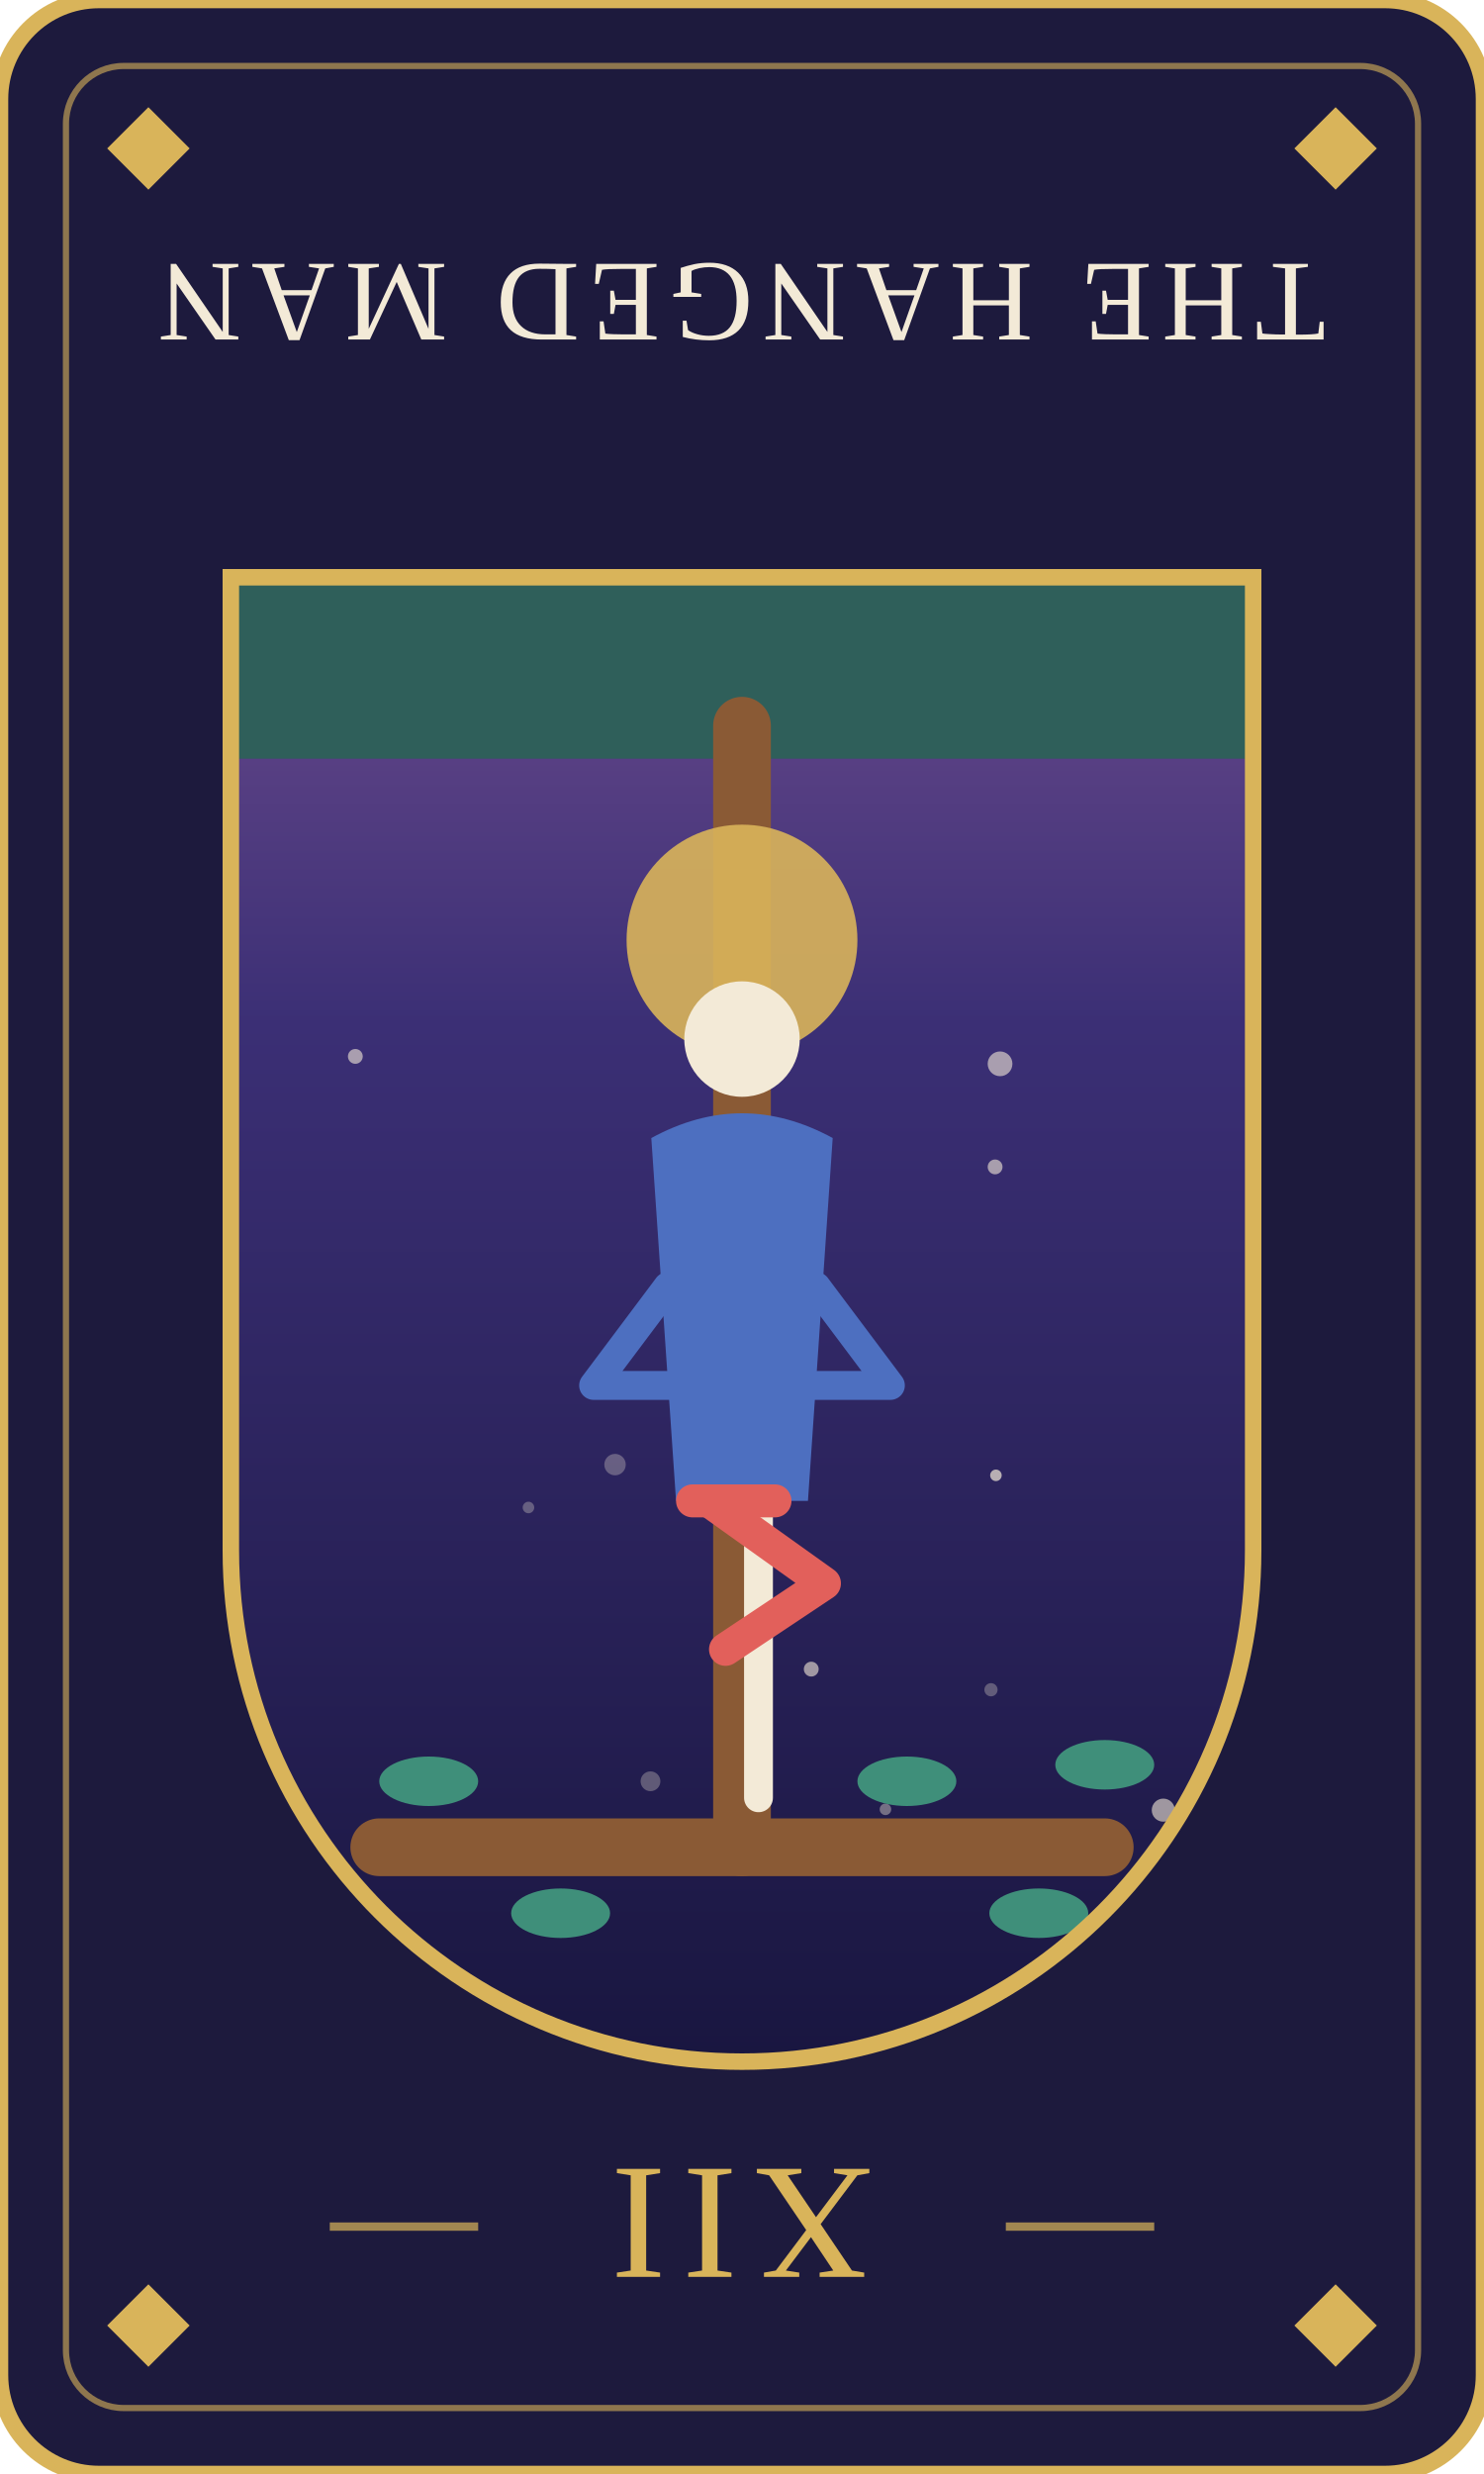
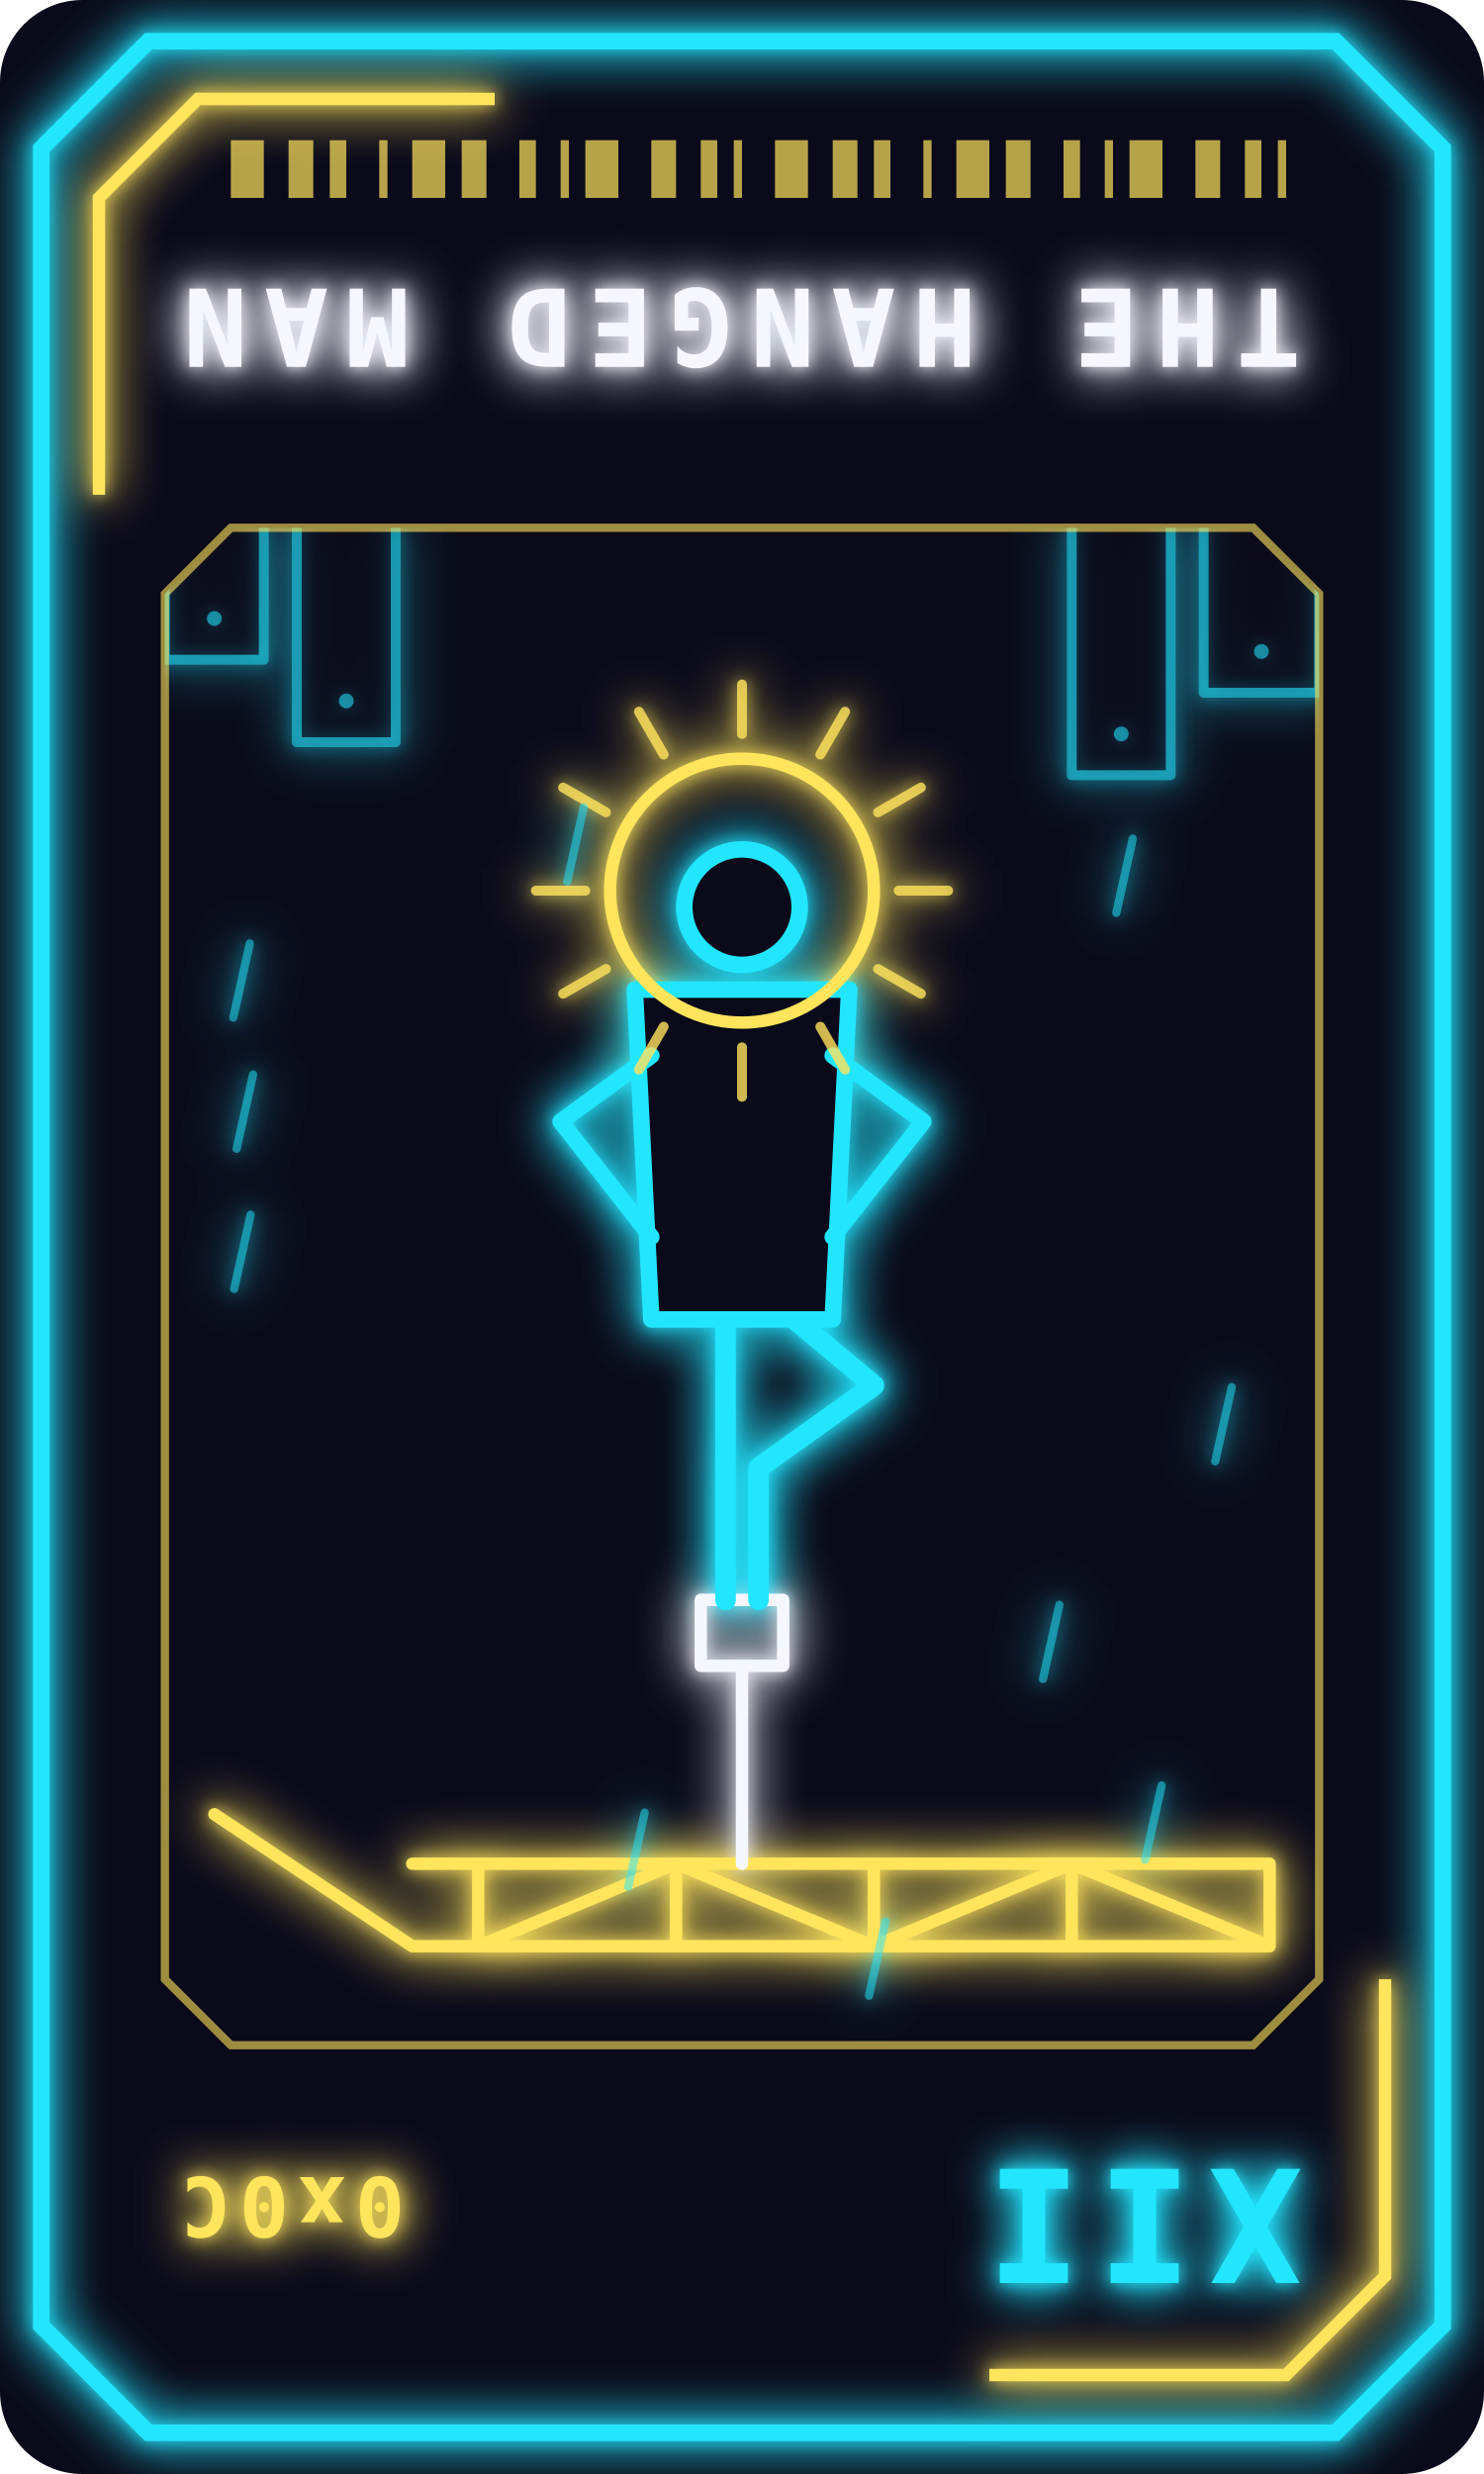
<svg xmlns="http://www.w3.org/2000/svg" width="180" height="300" viewBox="0 0 180 300">
  <g transform="rotate(180 90 150)">
    <defs>
-       <linearGradient id="ds-sky" x1="0" y1="0" x2="0" y2="1">
-         <stop offset="0" stop-color="#191640" />
-         <stop offset="0.7" stop-color="#3b2f75" />
-         <stop offset="1" stop-color="#6a4a8c" />
-       </linearGradient>
-       <clipPath id="ds-arch">
-         <path d="M-62 78V-40A62 62 0 0 1 62 -40V78Z" />
+       <filter id="ds-neon" x="-30%" y="-30%" width="160%" height="160%" color-interpolation-filters="sRGB">
+         <feGaussianBlur stdDeviation="3" result="wide" />
+         <feGaussianBlur in="SourceGraphic" stdDeviation="1" result="near" />
+         <feMerge>
+           <feMergeNode in="wide" />
+           <feMergeNode in="wide" />
+           <feMergeNode in="near" />
+           <feMergeNode in="SourceGraphic" />
+         </feMerge>
+       </filter>
+       <clipPath id="ds-window">
+         <path d="M-70 -84L-62 -92H62L70 -84V84L62 92H-62L-70 84Z" />
      </clipPath>
    </defs>
-     <rect width="180" height="300" rx="12" fill="#1d1a3d" stroke="#d9b45a" stroke-width="2" />
-     <rect x="8" y="8" width="164" height="284" rx="7" fill="none" stroke="#d9b45a" stroke-width="0.75" opacity="0.6" />
-     <path d="M18 13L23 18L18 23L13 18Z" fill="#d9b45a" />
-     <path d="M162 13L167 18L162 23L157 18Z" fill="#d9b45a" />
-     <path d="M18 277L23 282L18 287L13 282Z" fill="#d9b45a" />
-     <path d="M162 277L167 282L162 287L157 282Z" fill="#d9b45a" />
-     <path d="M40 30H58M122 30H140" stroke="#d9b45a" stroke-width="1" opacity="0.7" />
-     <text x="90" y="37" font-family="Georgia, 'Times New Roman', serif" font-size="20" font-weight="normal" fill="#d9b45a" text-anchor="middle" letter-spacing="2" opacity="1">XII</text>
-     <g transform="translate(90 152)">
-       <path d="M-62 78V-40A62 62 0 0 1 62 -40V78Z" fill="url(#ds-sky)" />
-       <g clip-path="url(#ds-arch)">
-         <circle cx="-30.7" cy="6.5" r="0.9" fill="#f3ead7" opacity="0.6" />
-         <circle cx="46.9" cy="19.9" r="0.9" fill="#f3ead7" opacity="0.6" />
-         <circle cx="15.4" cy="-29.6" r="1.3" fill="#f3ead7" opacity="0.3" />
-         <circle cx="-30.8" cy="-30.9" r="0.7" fill="#f3ead7" opacity="0.7" />
-         <circle cx="25.9" cy="-34.8" r="0.7" fill="#f3ead7" opacity="0.3" />
-         <circle cx="-30.2" cy="-56.9" r="0.8" fill="#f3ead7" opacity="0.3" />
-         <circle cx="17.2" cy="-77.5" r="0.6" fill="#f3ead7" opacity="0.4" />
-         <circle cx="11.1" cy="-68" r="1.2" fill="#f3ead7" opacity="0.3" />
-         <circle cx="-51.1" cy="-71.5" r="1.4" fill="#f3ead7" opacity="0.6" />
-         <circle cx="-31.3" cy="19" r="1.5" fill="#f3ead7" opacity="0.6" />
-         <circle cx="41.8" cy="-76.3" r="1.2" fill="#f3ead7" opacity="0.4" />
-         <circle cx="-8.4" cy="-54.4" r="0.9" fill="#f3ead7" opacity="0.6" />
-         <circle cx="-17.4" cy="-71.4" r="0.7" fill="#f3ead7" opacity="0.4" />
-         <circle cx="-7.4" cy="-78.1" r="0.9" fill="#f3ead7" opacity="0.3" />
-         <rect x="-62" y="56" width="124" height="24" fill="#2f5f5a" />
-         <path d="M0 -76V60" fill="none" stroke="#8a5a35" stroke-width="7" stroke-linecap="round" stroke-linejoin="round" />
-         <path d="M-44 -76H44" fill="none" stroke="#8a5a35" stroke-width="7" stroke-linecap="round" stroke-linejoin="round" />
-         <ellipse cx="-36" cy="-84" rx="6" ry="3" fill="#3f8f7a" />
-         <ellipse cx="-20" cy="-68" rx="6" ry="3" fill="#3f8f7a" />
-         <ellipse cx="22" cy="-84" rx="6" ry="3" fill="#3f8f7a" />
-         <ellipse cx="38" cy="-68" rx="6" ry="3" fill="#3f8f7a" />
-         <ellipse cx="-44" cy="-66" rx="6" ry="3" fill="#3f8f7a" />
-         <circle cx="0" cy="34" r="14" fill="#d9b45a" opacity="0.9" />
-         <path d="M-2 -70V-34" fill="none" stroke="#f3ead7" stroke-width="3.5" stroke-linecap="round" stroke-linejoin="round" />
-         <path d="M4 -34L-10 -44L2 -52" fill="none" stroke="#e2605b" stroke-width="4" stroke-linecap="round" stroke-linejoin="round" />
-         <path d="M-8 -34H8L11 10Q0 16 -11 10Z" fill="#4d6fc0" />
-         <path d="M-9 -8L-18 -20H-2M9 -8L18 -20H2" fill="none" stroke="#4d6fc0" stroke-width="3.5" stroke-linecap="round" stroke-linejoin="round" />
-         <circle cx="0" cy="22" r="7" fill="#f3ead7" />
-         <path d="M-4 -34H6" fill="none" stroke="#e2605b" stroke-width="4" stroke-linecap="round" stroke-linejoin="round" />
+     <rect width="180" height="300" rx="10" fill="#0b0a1a" />
+     <g filter="url(#ds-neon)">
+       <path d="M18 5H162L175 18V282L162 295H18L5 282V18Z" fill="none" stroke="#22e6ff" stroke-width="2" />
+       <path d="M12 60V24L24 12H60M168 240V276L156 288H120" fill="none" stroke="#ffe45c" stroke-width="1.5" />
+       <text x="22" y="37" font-family="ui-monospace, 'SF Mono', Menlo, Consolas, monospace" font-size="19" font-weight="bold" fill="#22e6ff" text-anchor="start" letter-spacing="2">XII</text>
+       <text x="158" y="36" font-family="ui-monospace, 'SF Mono', Menlo, Consolas, monospace" font-size="10" font-weight="bold" fill="#ffe45c" text-anchor="end" letter-spacing="1">0x0C</text>
+       <text x="90" y="265" font-family="ui-monospace, 'SF Mono', Menlo, Consolas, monospace" font-size="13" font-weight="bold" fill="#f4f7ff" text-anchor="middle" letter-spacing="2">THE HANGED MAN</text>
+     </g>
+     <g opacity="0.7">
+       <rect x="24" y="276" width="1" height="7" fill="#ffe45c" />
+       <rect x="27" y="276" width="2" height="7" fill="#ffe45c" />
+       <rect x="32" y="276" width="3" height="7" fill="#ffe45c" />
+       <rect x="39" y="276" width="4" height="7" fill="#ffe45c" />
+       <rect x="45" y="276" width="1" height="7" fill="#ffe45c" />
+       <rect x="49" y="276" width="2" height="7" fill="#ffe45c" />
+       <rect x="55" y="276" width="3" height="7" fill="#ffe45c" />
+       <rect x="60" y="276" width="4" height="7" fill="#ffe45c" />
+       <rect x="67" y="276" width="1" height="7" fill="#ffe45c" />
+       <rect x="72" y="276" width="2" height="7" fill="#ffe45c" />
+       <rect x="76" y="276" width="3" height="7" fill="#ffe45c" />
+       <rect x="82" y="276" width="4" height="7" fill="#ffe45c" />
+       <rect x="90" y="276" width="1" height="7" fill="#ffe45c" />
+       <rect x="93" y="276" width="2" height="7" fill="#ffe45c" />
+       <rect x="98" y="276" width="3" height="7" fill="#ffe45c" />
+       <rect x="105" y="276" width="4" height="7" fill="#ffe45c" />
+       <rect x="111" y="276" width="1" height="7" fill="#ffe45c" />
+       <rect x="115" y="276" width="2" height="7" fill="#ffe45c" />
+       <rect x="121" y="276" width="3" height="7" fill="#ffe45c" />
+       <rect x="126" y="276" width="4" height="7" fill="#ffe45c" />
+       <rect x="133" y="276" width="1" height="7" fill="#ffe45c" />
+       <rect x="138" y="276" width="2" height="7" fill="#ffe45c" />
+       <rect x="142" y="276" width="3" height="7" fill="#ffe45c" />
+       <rect x="148" y="276" width="4" height="7" fill="#ffe45c" />
+     </g>
+     <g transform="translate(90 144)">
+       <g clip-path="url(#ds-window)">
+         <g filter="url(#ds-neon)">
+           <path d="M-64 -80H40M40 -80L64 -64M-64 -80V-70M-40 -80V-70M-16 -80V-70M8 -80V-70M32 -80V-70M-64 -70H40M-64 -80L-40 -70L-16 -80L8 -70L32 -80" fill="none" stroke="#ffe45c" stroke-width="1.5" stroke-linecap="round" stroke-linejoin="round" />
+           <path d="M0 -70V-46" fill="none" stroke="#f4f7ff" stroke-width="1.5" stroke-linecap="round" stroke-linejoin="round" />
+           <path d="M-5 -46H5V-38H-5Z" fill="none" stroke="#f4f7ff" stroke-width="1.5" stroke-linecap="round" stroke-linejoin="round" />
+           <path d="M2 -38V-4" fill="none" stroke="#22e6ff" stroke-width="2.5" stroke-linecap="round" stroke-linejoin="round" />
+           <path d="M-2 -38L-2 -22L-16 -12L-4 -2" fill="none" stroke="#22e6ff" stroke-width="2.5" stroke-linecap="round" stroke-linejoin="round" />
+           <path d="M-11 -4H11L13 36H-13Z" fill="#0b0a1a" stroke="#22e6ff" stroke-width="2" stroke-linecap="round" stroke-linejoin="round" />
+           <path d="M-11 6L-22 20L-11 28M11 6L22 20L11 28" fill="none" stroke="#22e6ff" stroke-width="2" stroke-linecap="round" stroke-linejoin="round" />
+           <circle cx="0" cy="48" r="16" fill="none" stroke="#ffe45c" stroke-width="1.5" />
+           <g opacity="0.8">
+             <path d="M19 48L25 48M16.5 57.5L21.7 60.5M9.5 64.5L12.5 69.7M0 67L0 73M-9.5 64.5L-12.5 69.7M-16.5 57.5L-21.7 60.5M-19 48L-25 48M-16.5 38.5L-21.7 35.5M-9.5 31.5L-12.5 26.3M0 29L0 23M9.5 31.5L12.5 26.3M16.5 38.5L21.7 35.5" fill="none" stroke="#ffe45c" stroke-width="1.2" stroke-linecap="round" stroke-linejoin="round" />
+           </g>
+           <circle cx="0" cy="46" r="7" fill="#0b0a1a" stroke="#22e6ff" stroke-width="2" />
+           <g opacity="0.5">
+             <path d="M-70 92V72H-56V92" fill="#0b0a1a" stroke="#22e6ff" stroke-width="1.2" stroke-linecap="round" stroke-linejoin="round" />
+             <circle cx="-63" cy="77" r="0.9" fill="#22e6ff" />
+             <path d="M-52 92V62H-40V92" fill="#0b0a1a" stroke="#22e6ff" stroke-width="1.2" stroke-linecap="round" stroke-linejoin="round" />
+             <circle cx="-46" cy="67" r="0.9" fill="#22e6ff" />
+             <path d="M42 92V66H54V92" fill="#0b0a1a" stroke="#22e6ff" stroke-width="1.2" stroke-linecap="round" stroke-linejoin="round" />
+             <circle cx="48" cy="71" r="0.9" fill="#22e6ff" />
+             <path d="M58 92V76H70V92" fill="#0b0a1a" stroke="#22e6ff" stroke-width="1.2" stroke-linecap="round" stroke-linejoin="round" />
+             <circle cx="64" cy="81" r="0.9" fill="#22e6ff" />
+           </g>
+           <g opacity="0.5">
+             <path d="M-45.4 45.3l-2 9M21.2 49.1l-2 9M61.6 -0.3l-2 9M-15.4 -86l-2 9M61.7 32.6l-2 9M-57.4 -21.2l-2 9M13.8 -72.8l-2 9M-48.9 -69.5l-2 9M61.3 16.7l-2 9M-36.5 -47.6l-2 9" fill="none" stroke="#22e6ff" stroke-width="1" stroke-linecap="round" stroke-linejoin="round" />
+           </g>
+         </g>
      </g>
-       <path d="M-62 78V-40A62 62 0 0 1 62 -40V78Z" fill="none" stroke="#d9b45a" stroke-width="2" />
+       <path d="M-70 -84L-62 -92H62L70 -84V84L62 92H-62L-70 84Z" fill="none" stroke="#ffe45c" stroke-width="1" opacity="0.6" />
    </g>
-     <text x="90" y="268" font-family="Georgia, 'Times New Roman', serif" font-size="14" font-weight="normal" fill="#f3ead7" text-anchor="middle" letter-spacing="1.2" opacity="1">THE HANGED MAN</text>
  </g>
</svg>
